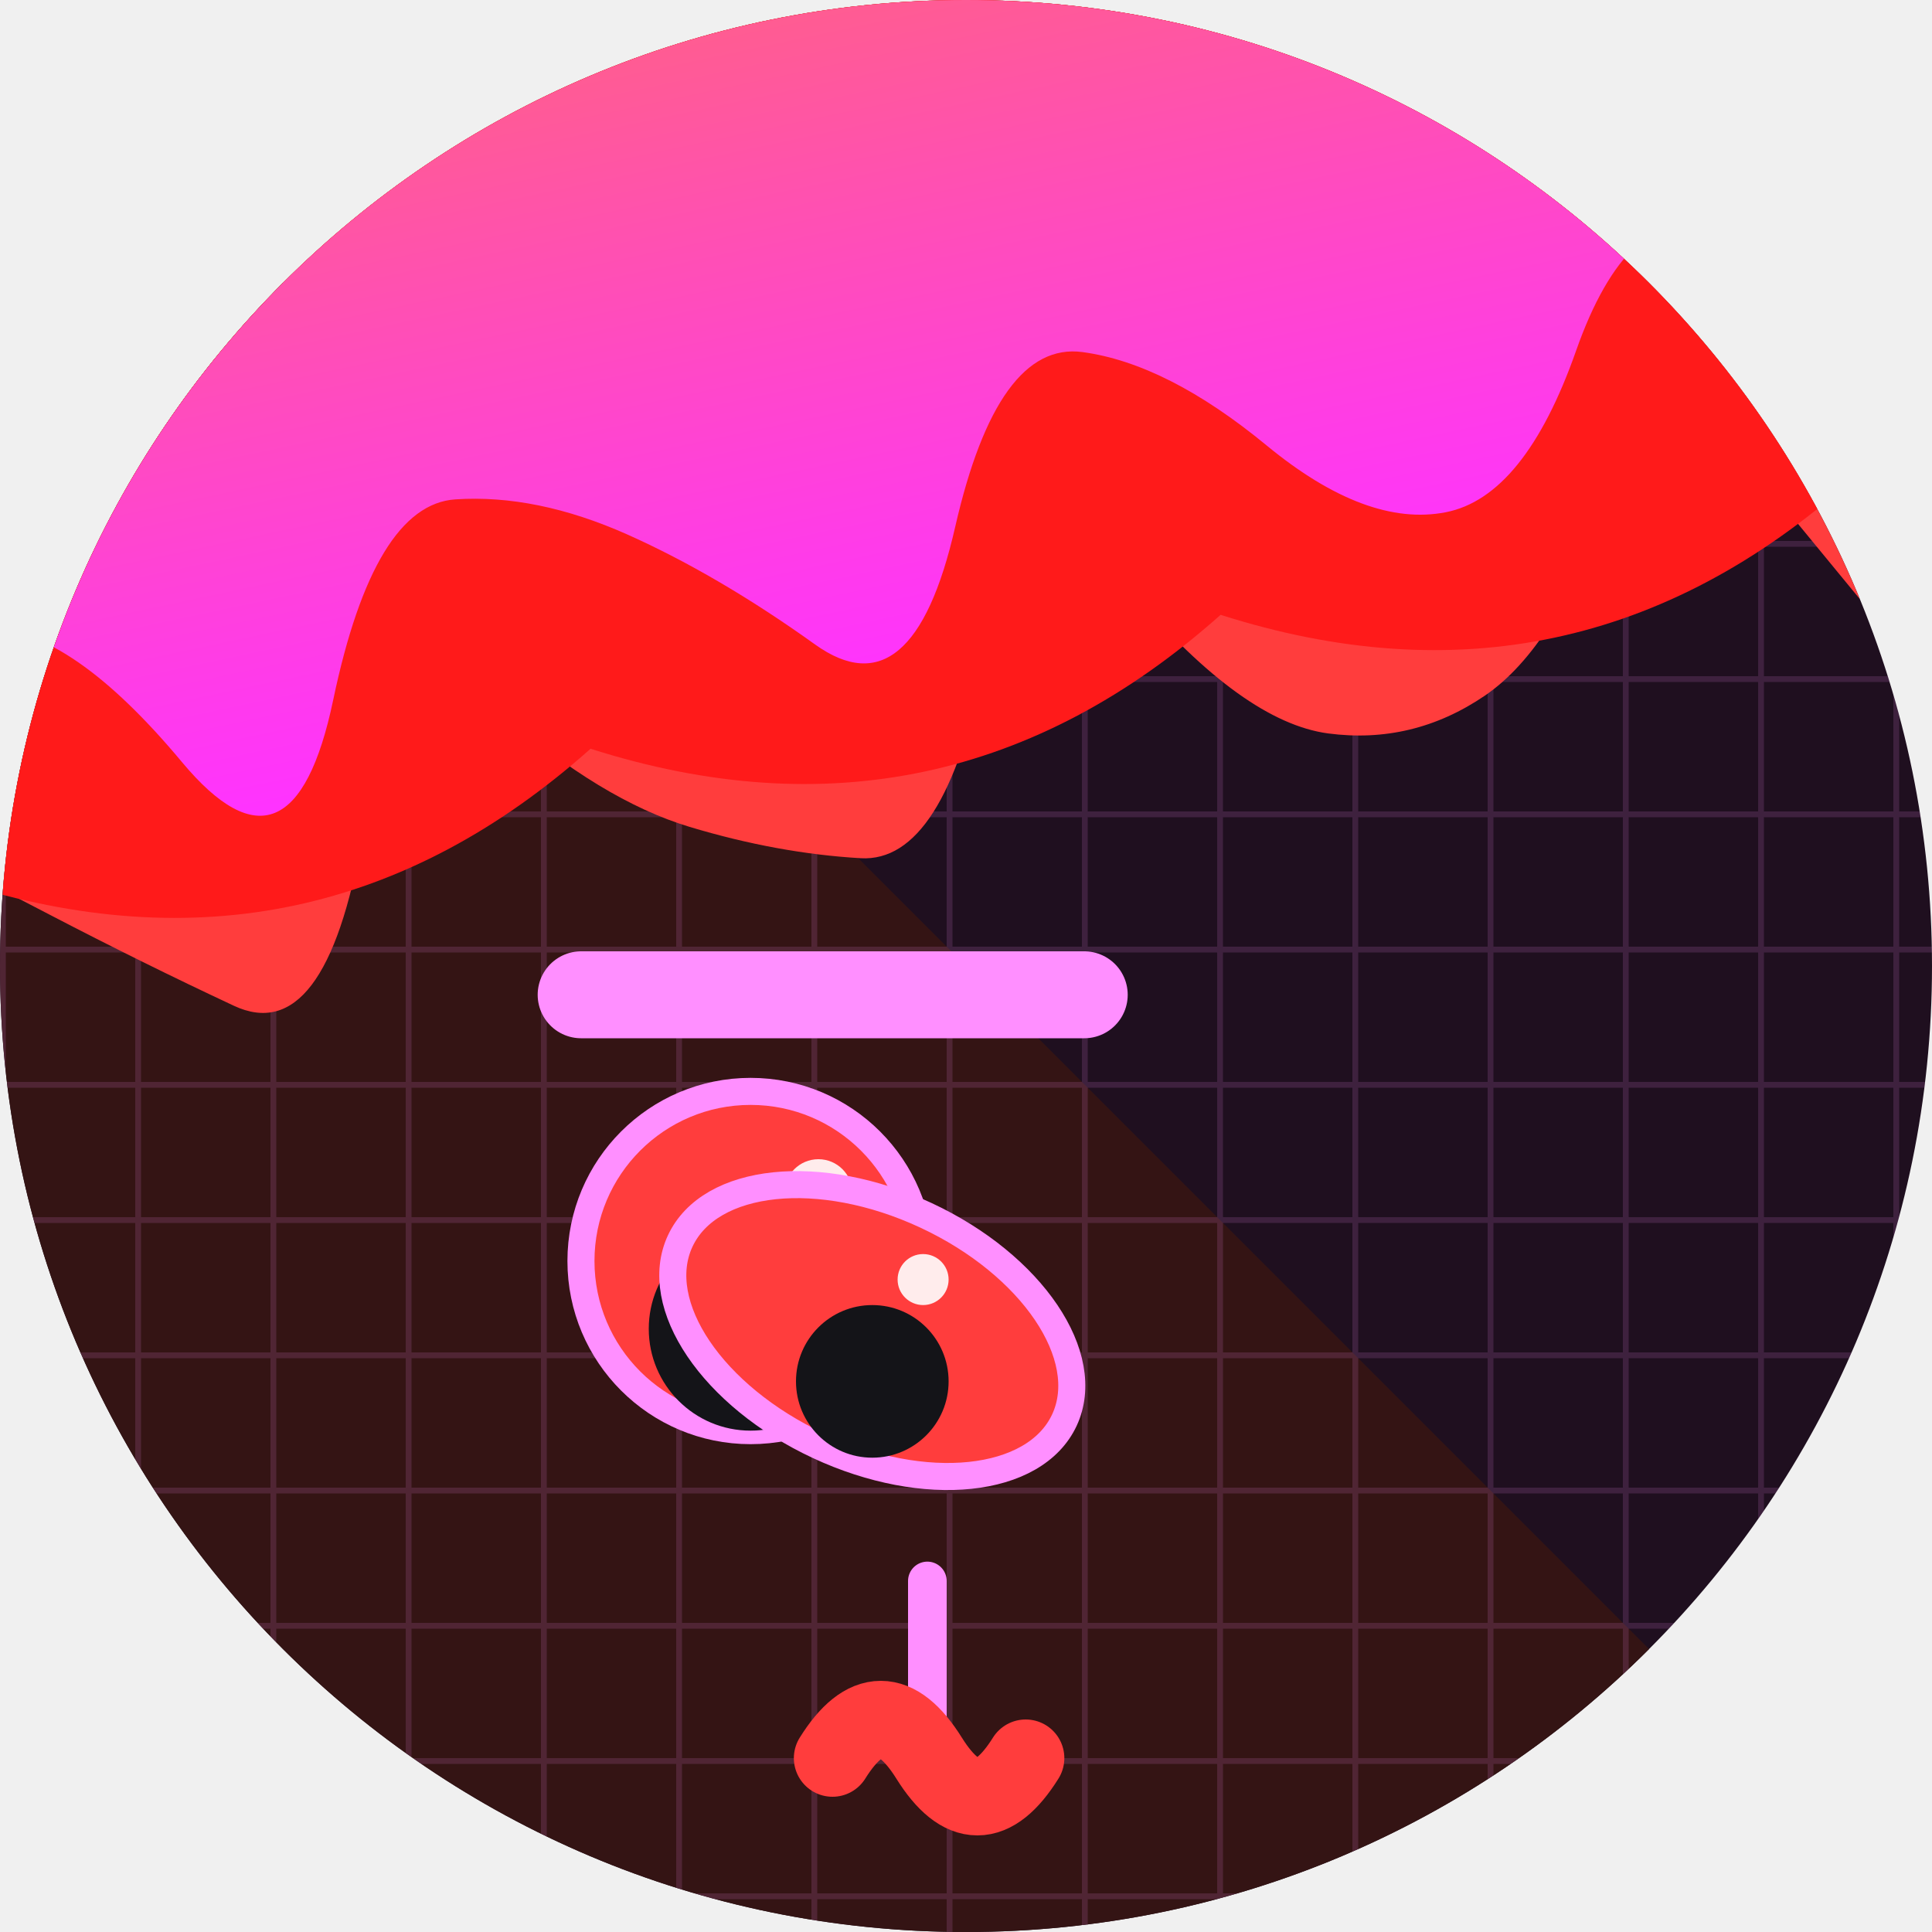
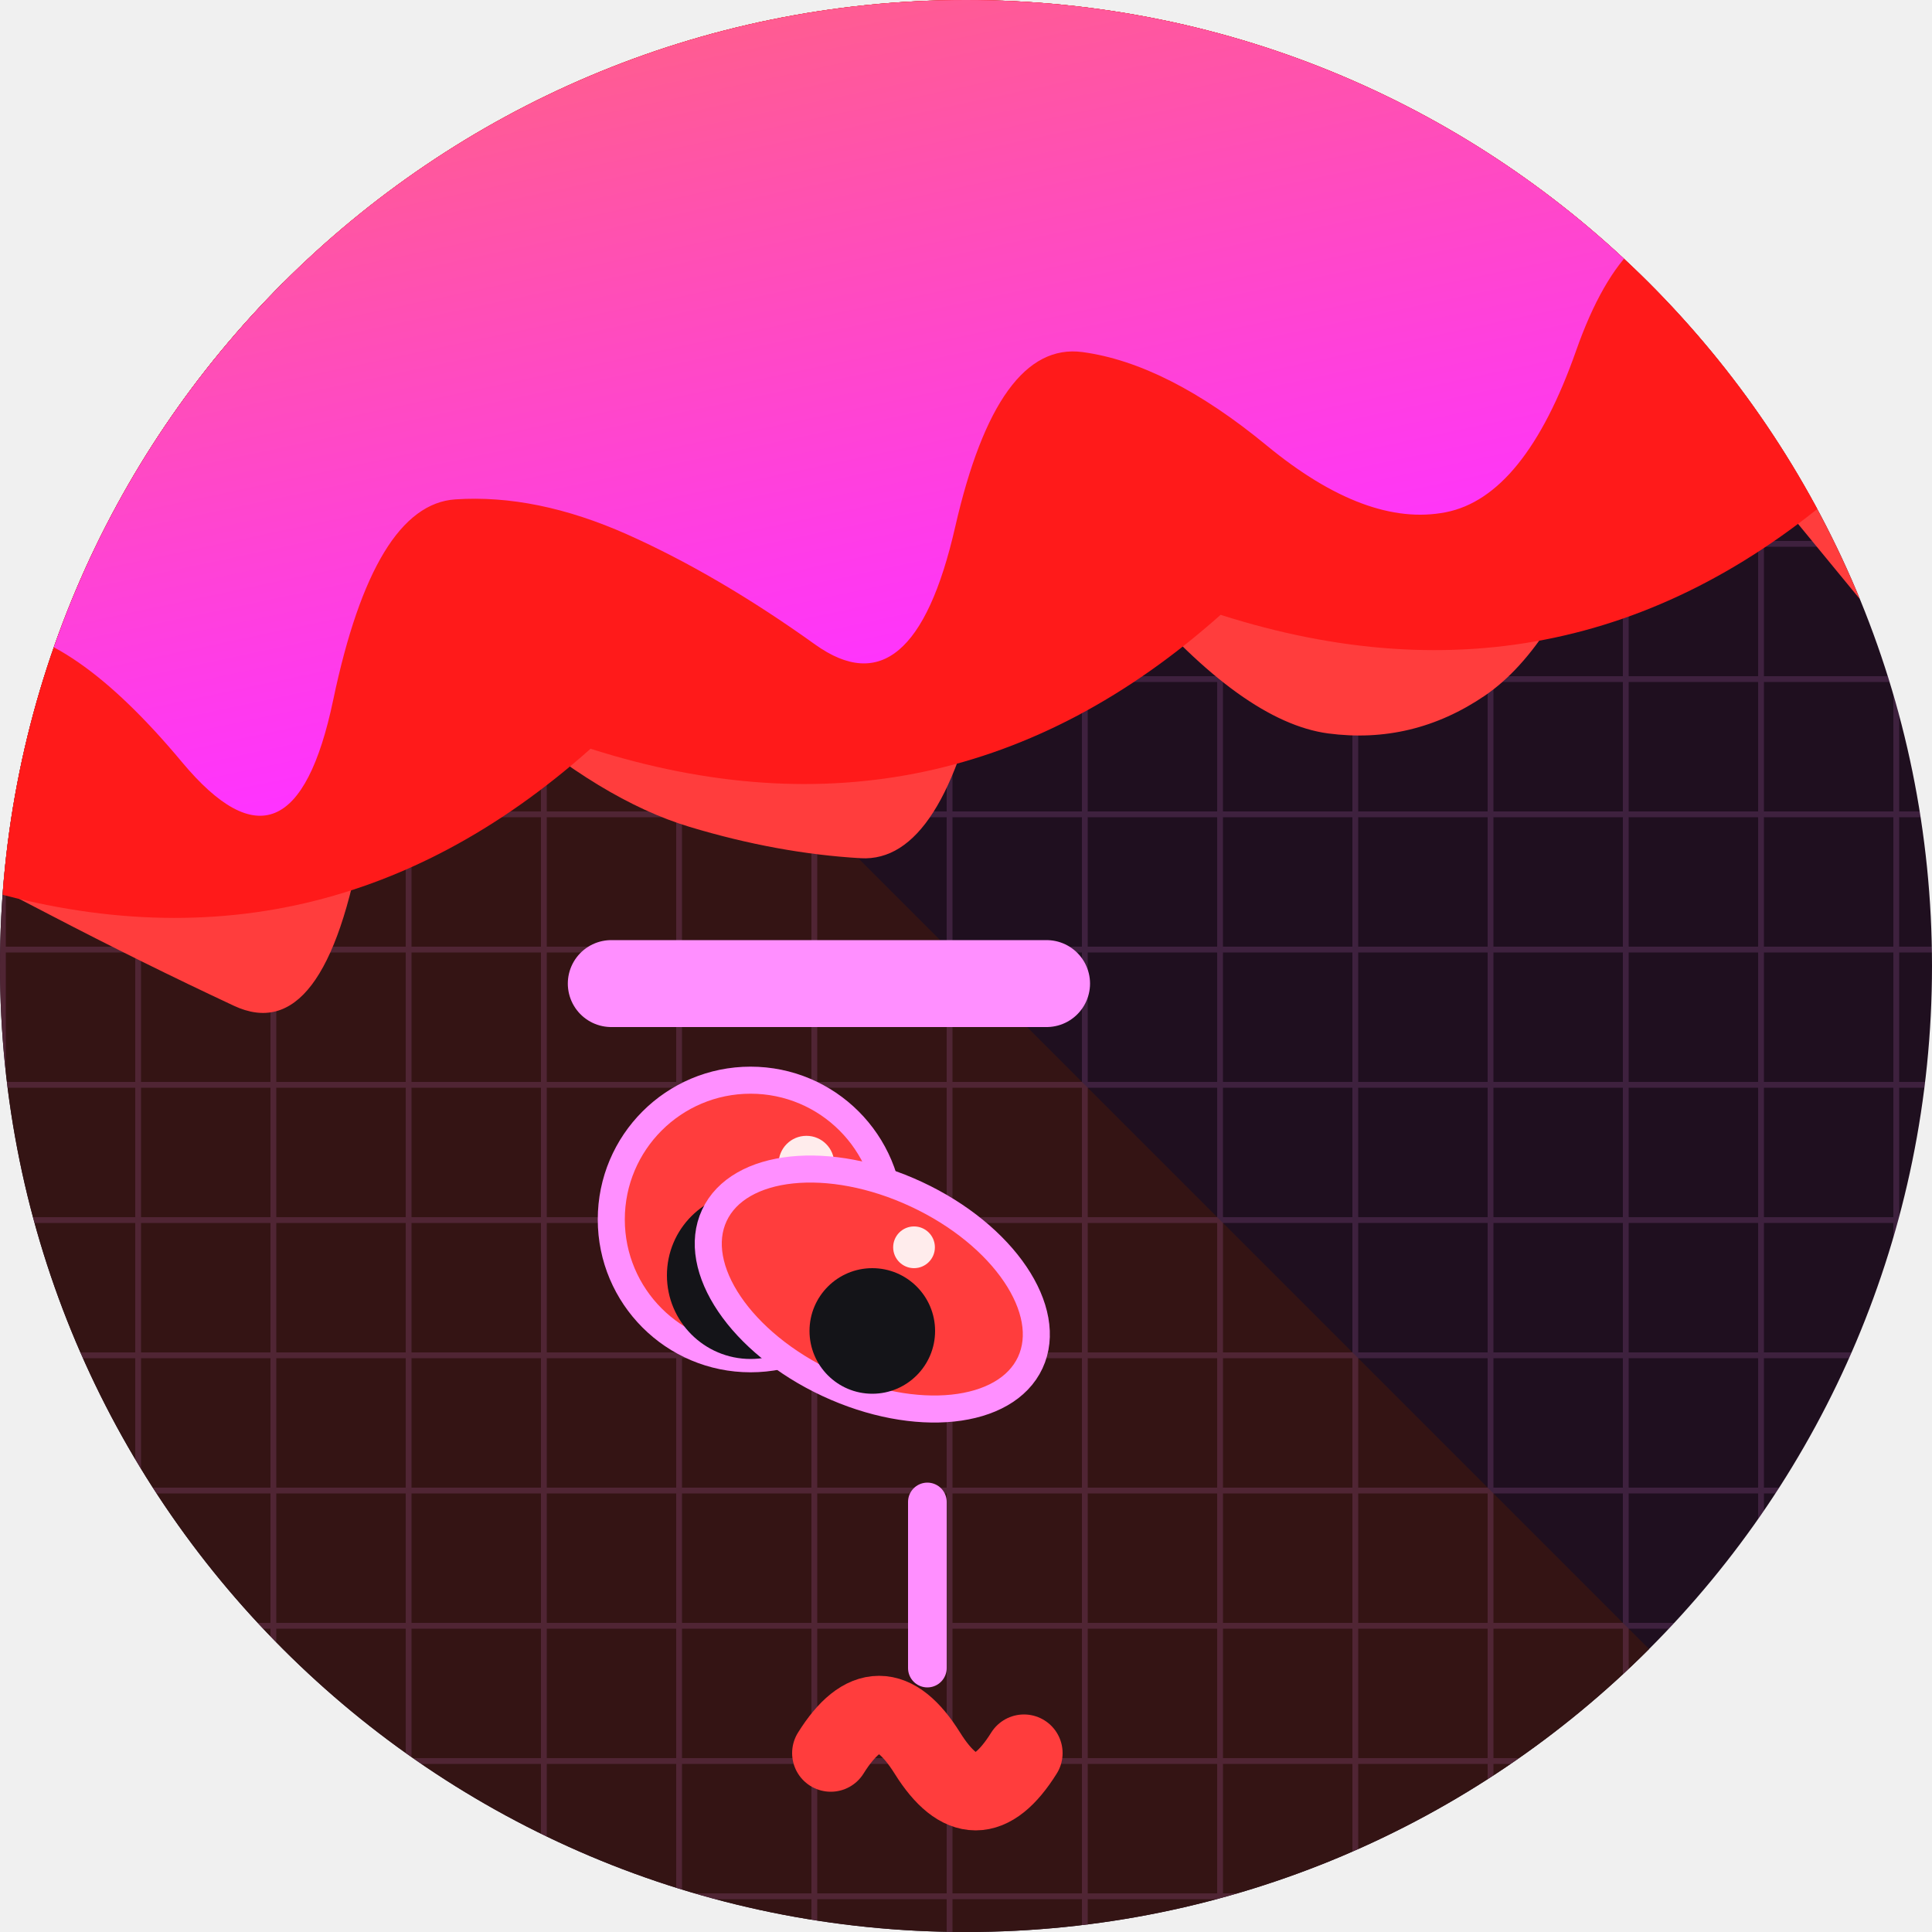
<svg xmlns="http://www.w3.org/2000/svg" viewBox="0 0 100 100" width="128" height="128" role="img" aria-label="Avatar">
  <defs>
    <clipPath id="c24232f99">
      <rect width="100" height="100" rx="50" />
    </clipPath>
    <linearGradient id="g24232f99" gradientUnits="userSpaceOnUse" x1="0" y1="0" x2="0" y2="34.46">
      <stop offset="0" stop-color="#ff5c92" />
      <stop offset="1" stop-color="#ff33ff" />
    </linearGradient>
    <pattern id="p24232f99" width="7" height="7" patternUnits="userSpaceOnUse">
      <path d="M0 0H7M0 0V7" stroke="#ff8fff" stroke-width="0.6" fill="none" />
    </pattern>
  </defs>
  <g clip-path="url(#c24232f99)">
    <rect width="100" height="100" fill="#1f0f1f" />
    <rect x="-60" y="50" width="220" height="160" fill="#341414" transform="rotate(45 50 50)" />
    <rect width="100" height="100" fill="url(#p24232f99)" opacity=".14" />
    <g transform="rotate(-12 50 50)">
      <path fill="#ff3d3d" d="M-60 -60H160V42.58L100 42.58L95.83 34.54Q91.67 26.49 87.5 33.35Q83.33 40.2 79.17 41.9Q75 43.6 70.83 42.12Q66.67 40.63 62.5 32.97Q58.33 25.31 54.17 34.93Q50 44.55 45.83 43.41Q41.67 42.27 37.5 39.98Q33.33 37.69 29.17 32.15Q25 26.61 20.83 36.95Q16.67 47.29 12.5 44.13Q8.33 40.98 4.17 37.55L0 34.12L-60 34.12Z" />
      <path fill="#ff1a1a" d="M-60 -60H160V34.96L100 34.96L100 34.96Q83.33 44.46 66.67 34.96Q50 44.46 33.33 34.96Q16.67 44.46 0 34.96L-60 34.96Z" />
      <path fill="url(#g24232f99)" d="M-60 -60H160V22.25L100 22.25L95.83 20.42Q91.67 18.59 87.5 25.43Q83.33 32.26 79.17 32.19Q75 32.12 70.83 26.89Q66.67 21.66 62.5 20.17Q58.33 18.69 54.17 27.67Q50 36.66 45.83 32.11Q41.67 27.55 37.5 24.51Q33.33 21.48 29.17 20.88Q25 20.28 20.83 29.71Q16.67 39.14 12.5 31.24Q8.33 23.34 4.17 22.4L0 21.46L-60 21.46Z" />
    </g>
-     <ellipse cx="38.85" cy="65.27" rx="8.78" ry="8.78" fill="#ff3d3d" stroke="#ff8fff" stroke-width="1.4" />
-     <circle cx="38.85" cy="68.78" r="5.27" fill="#141418" />
-     <circle cx="42.36" cy="61.76" r="1.76" fill="#fff" opacity=".9" />
-     <ellipse cx="45.15" cy="68.87" rx="10.97" ry="6.58" fill="#ff3d3d" stroke="#ff8fff" stroke-width="1.4" transform="rotate(25 45.15 68.87)" />
-     <circle cx="45.15" cy="71.5" r="3.95" fill="#141418" />
-     <circle cx="47.78" cy="66.23" r="1.32" fill="#fff" opacity=".9" />
-     <path d="M30.08 51.49L56.12 51.49" stroke="#ff8fff" stroke-width="4.5" stroke-linecap="round" />
-     <path d="M48 81.83V90.43" fill="none" stroke="#ff8fff" stroke-width="2" stroke-linecap="round" stroke-linejoin="round" />
-     <path d="M43.09 91Q45.59 87 48.09 91T53.09 91" fill="none" stroke="#ff3d3d" stroke-width="4" stroke-linecap="round" />
+     <ellipse cx="38.85" cy="63.12" rx="7.21" ry="7.21" fill="#ff3d3d" stroke="#ff8fff" stroke-width="1.4" />
+     <circle cx="38.85" cy="66.01" r="4.33" fill="#141418" />
+     <circle cx="41.74" cy="60.23" r="1.44" fill="#fff" opacity=".9" />
+     <ellipse cx="45.15" cy="66.72" rx="9.02" ry="5.41" fill="#ff3d3d" stroke="#ff8fff" stroke-width="1.4" transform="rotate(25 45.15 66.72)" />
+     <circle cx="45.15" cy="68.89" r="3.25" fill="#141418" />
+     <circle cx="47.31" cy="64.56" r="1.08" fill="#fff" opacity=".9" />
+     <path d="M31.64 50.91L54.17 50.91" stroke="#ff8fff" stroke-width="4.5" stroke-linecap="round" />
+     <path d="M48 77.74V86.34" fill="none" stroke="#ff8fff" stroke-width="2" stroke-linecap="round" stroke-linejoin="round" />
+     <path d="M43 90.74Q45.5 86.74 48 90.74T53 90.74" fill="none" stroke="#ff3d3d" stroke-width="4" stroke-linecap="round" />
  </g>
</svg>
